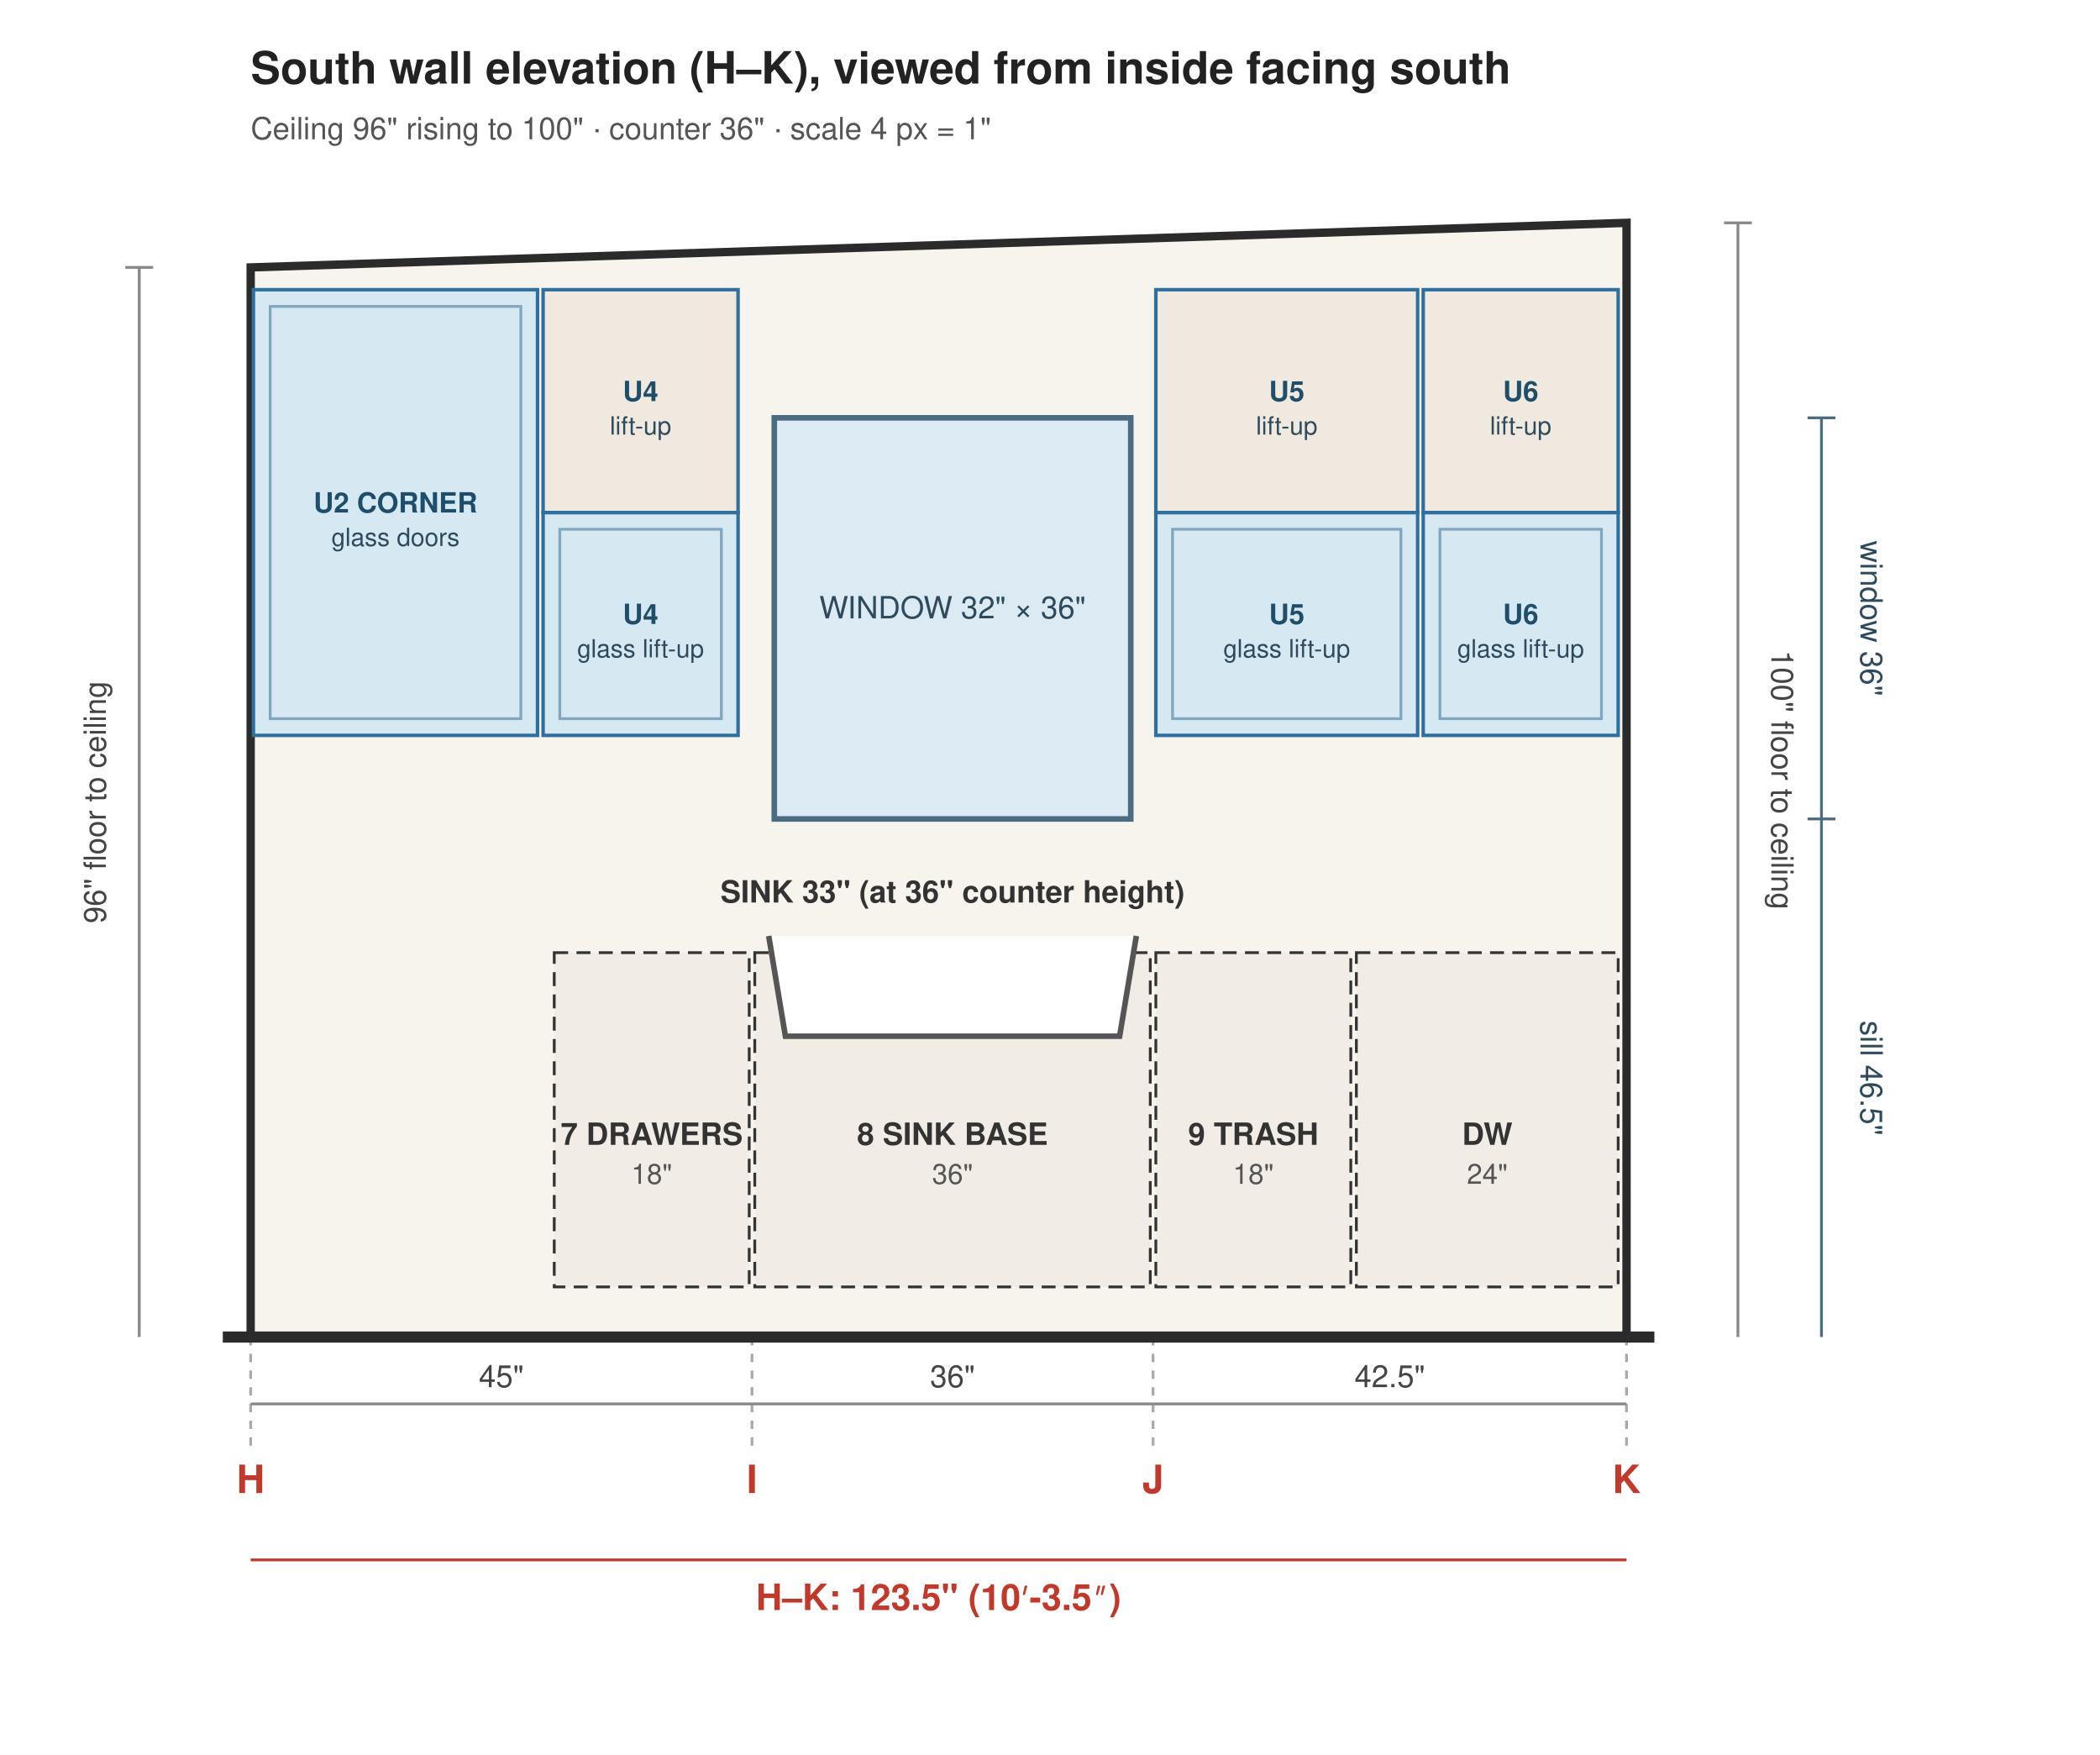
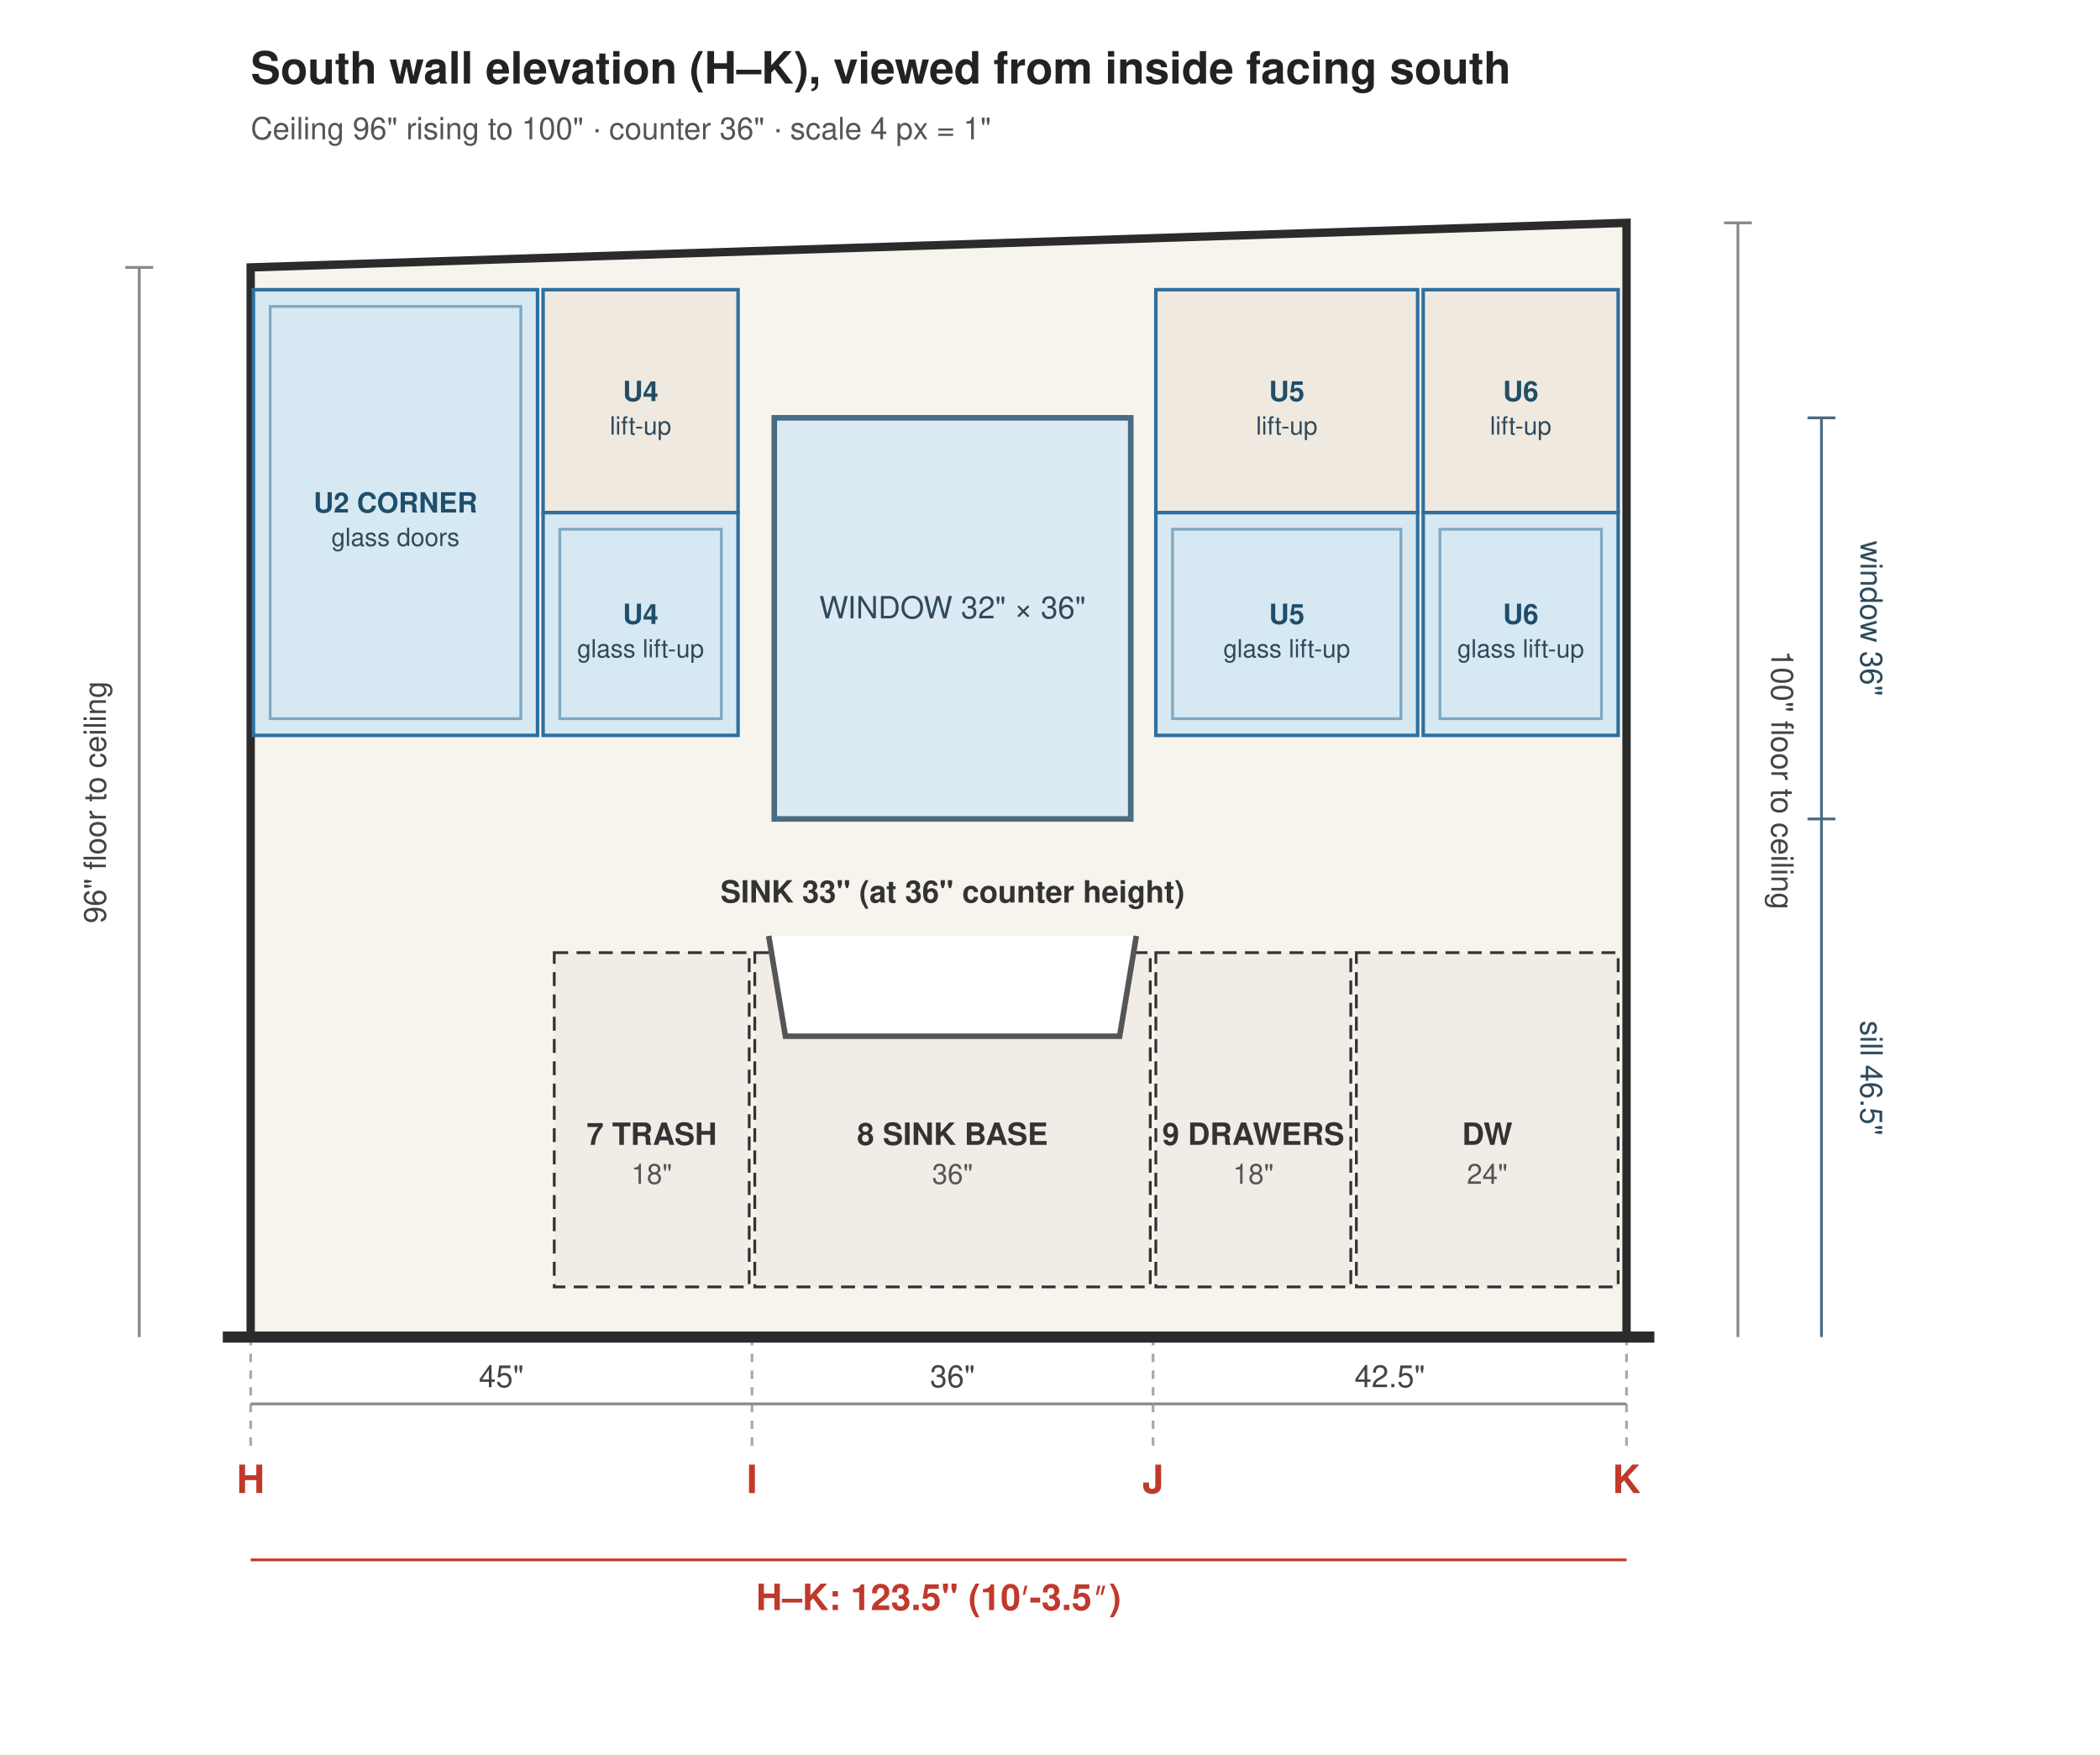
<svg xmlns="http://www.w3.org/2000/svg" viewBox="0 0 754 630" width="754" height="630" font-family="Helvetica, Arial, sans-serif">
  <rect width="754" height="630" fill="#fff" />
  <text x="90" y="30" font-size="16" font-weight="700" fill="#222">South wall elevation (H–K), viewed from inside facing south</text>
  <text x="90" y="50" font-size="11" fill="#555">Ceiling 96" rising to 100" · counter 36" · scale 4 px = 1"</text>
  <path d="M 90 480 L 90 96 L 584.0 80 L 584.0 480 Z" fill="#f7f4ee" stroke="#2b2b2b" stroke-width="3" />
  <rect x="278.0" y="150.0" width="128.0" height="144" fill="#dceaf3" stroke="#4a6b80" stroke-width="2" />
  <text x="342.0" y="222.0" font-size="11" fill="#2e4a5c" text-anchor="middle">WINDOW 32" × 36"</text>
  <rect x="91.0" y="104" width="102.0" height="160" fill="#d6e8f2" stroke="#2e6f9e" stroke-width="1.25" />
  <rect x="97.0" y="110" width="90.0" height="148" fill="none" stroke="#7fa7c0" />
  <text x="142.0" y="184.0" font-size="10" font-weight="700" fill="#1f4e6b" text-anchor="middle">U2 CORNER</text>
  <text x="142.0" y="196.0" font-size="9" fill="#2e4a5c" text-anchor="middle">glass doors</text>
  <rect x="195.0" y="184" width="70.0" height="80" fill="#d6e8f2" stroke="#2e6f9e" stroke-width="1.25" />
  <rect x="201.0" y="190" width="58.0" height="68" fill="none" stroke="#7fa7c0" />
  <text x="230.0" y="224.0" font-size="10" font-weight="700" fill="#1f4e6b" text-anchor="middle">U4</text>
  <text x="230.0" y="236.0" font-size="9" fill="#2e4a5c" text-anchor="middle">glass lift-up</text>
  <rect x="195.0" y="104" width="70.0" height="80" fill="#efe9df" stroke="#2e6f9e" stroke-width="1.25" />
  <text x="230.0" y="144.0" font-size="10" font-weight="700" fill="#1f4e6b" text-anchor="middle">U4</text>
  <text x="230.0" y="156.0" font-size="9" fill="#2e4a5c" text-anchor="middle">lift-up</text>
  <rect x="415.0" y="184" width="94.0" height="80" fill="#d6e8f2" stroke="#2e6f9e" stroke-width="1.25" />
  <rect x="421.0" y="190" width="82.0" height="68" fill="none" stroke="#7fa7c0" />
  <text x="462.0" y="224.0" font-size="10" font-weight="700" fill="#1f4e6b" text-anchor="middle">U5</text>
  <text x="462.0" y="236.0" font-size="9" fill="#2e4a5c" text-anchor="middle">glass lift-up</text>
  <rect x="415.0" y="104" width="94.0" height="80" fill="#efe9df" stroke="#2e6f9e" stroke-width="1.25" />
  <text x="462.0" y="144.0" font-size="10" font-weight="700" fill="#1f4e6b" text-anchor="middle">U5</text>
  <text x="462.0" y="156.0" font-size="9" fill="#2e4a5c" text-anchor="middle">lift-up</text>
  <rect x="511.0" y="184" width="70.0" height="80" fill="#d6e8f2" stroke="#2e6f9e" stroke-width="1.25" />
  <rect x="517.0" y="190" width="58.0" height="68" fill="none" stroke="#7fa7c0" />
  <text x="546.0" y="224.0" font-size="10" font-weight="700" fill="#1f4e6b" text-anchor="middle">U6</text>
  <text x="546.0" y="236.0" font-size="9" fill="#2e4a5c" text-anchor="middle">glass lift-up</text>
  <rect x="511.0" y="104" width="70.0" height="80" fill="#efe9df" stroke="#2e6f9e" stroke-width="1.25" />
  <text x="546.0" y="144.0" font-size="10" font-weight="700" fill="#1f4e6b" text-anchor="middle">U6</text>
  <text x="546.0" y="156.0" font-size="9" fill="#2e4a5c" text-anchor="middle">lift-up</text>
  <rect x="199.0" y="342.0" width="70.0" height="120.0" fill="#f1ede6" stroke="#333" stroke-dasharray="5 3" />
-   <text x="234.0" y="411.0" font-size="11" font-weight="700" fill="#333" text-anchor="middle">7 DRAWERS</text>
+   <text x="234.0" y="411.0" font-size="11" font-weight="700" fill="#333" text-anchor="middle">7 TRASH</text>
  <text x="234.0" y="425.0" font-size="10" fill="#555" text-anchor="middle">18"</text>
  <rect x="271.0" y="342.0" width="142.0" height="120.0" fill="#f1ede6" stroke="#333" stroke-dasharray="5 3" />
  <text x="342.0" y="411.0" font-size="11" font-weight="700" fill="#333" text-anchor="middle">8 SINK BASE</text>
  <text x="342.0" y="425.0" font-size="10" fill="#555" text-anchor="middle">36"</text>
  <path d="M 276.0 336 L 282.0 372 L 402.0 372 L 408.0 336" fill="#fff" stroke="#555" stroke-width="2" />
  <text x="342.0" y="324" font-size="11" font-weight="700" fill="#333" text-anchor="middle">SINK 33" (at 36" counter height)</text>
  <rect x="415.0" y="342.0" width="70.0" height="120.0" fill="#f1ede6" stroke="#333" stroke-dasharray="5 3" />
-   <text x="450.0" y="411.0" font-size="11" font-weight="700" fill="#333" text-anchor="middle">9 TRASH</text>
+   <text x="450.0" y="411.0" font-size="11" font-weight="700" fill="#333" text-anchor="middle">9 DRAWERS</text>
  <text x="450.0" y="425.0" font-size="10" fill="#555" text-anchor="middle">18"</text>
  <rect x="487.0" y="342.0" width="94.0" height="120.0" fill="#f1ede6" stroke="#333" stroke-dasharray="5 3" />
  <text x="534.0" y="411.0" font-size="11" font-weight="700" fill="#333" text-anchor="middle">DW</text>
  <text x="534.0" y="425.0" font-size="10" fill="#555" text-anchor="middle">24"</text>
  <line x1="90.0" y1="480" x2="90.0" y2="520" stroke="#aaa" stroke-dasharray="3 3" />
  <text x="90.0" y="536" font-size="14" font-weight="700" fill="#c0392b" text-anchor="middle">H</text>
  <line x1="270.0" y1="480" x2="270.0" y2="520" stroke="#aaa" stroke-dasharray="3 3" />
  <text x="270.0" y="536" font-size="14" font-weight="700" fill="#c0392b" text-anchor="middle">I</text>
  <line x1="414.0" y1="480" x2="414.0" y2="520" stroke="#aaa" stroke-dasharray="3 3" />
  <text x="414.0" y="536" font-size="14" font-weight="700" fill="#c0392b" text-anchor="middle">J</text>
  <line x1="584.0" y1="480" x2="584.0" y2="520" stroke="#aaa" stroke-dasharray="3 3" />
  <text x="584.0" y="536" font-size="14" font-weight="700" fill="#c0392b" text-anchor="middle">K</text>
  <line x1="90.0" y1="504" x2="270.0" y2="504" stroke="#888" />
  <text x="180.0" y="498" font-size="11" fill="#444" text-anchor="middle">45"</text>
  <line x1="270.0" y1="504" x2="414.0" y2="504" stroke="#888" />
  <text x="342.0" y="498" font-size="11" fill="#444" text-anchor="middle">36"</text>
  <line x1="414.0" y1="504" x2="584.0" y2="504" stroke="#888" />
  <text x="499.0" y="498" font-size="11" fill="#444" text-anchor="middle">42.5"</text>
  <line x1="90" y1="560" x2="584.0" y2="560" stroke="#c0392b" />
  <text x="337.0" y="578" font-size="13" font-weight="700" fill="#c0392b" text-anchor="middle">H–K: 123.5" (10′-3.5″)</text>
  <line x1="50" y1="480" x2="50" y2="96" stroke="#888" />
  <line x1="45" y1="96" x2="55" y2="96" stroke="#888" />
  <text x="38" y="288.0" font-size="11" fill="#444" text-anchor="middle" transform="rotate(-90 38 288.0)">96" floor to ceiling</text>
  <line x1="624.0" y1="480" x2="624.0" y2="80" stroke="#888" />
  <line x1="619.0" y1="80" x2="629.0" y2="80" stroke="#888" />
  <text x="636.0" y="280.0" font-size="11" fill="#444" text-anchor="middle" transform="rotate(90 636.0 280.0)">100" floor to ceiling</text>
  <line x1="654.0" y1="480" x2="654.0" y2="294.0" stroke="#4a6b80" />
  <line x1="649.0" y1="294.0" x2="659.0" y2="294.0" stroke="#4a6b80" />
  <text x="668.0" y="387.0" font-size="11" fill="#2e4a5c" text-anchor="middle" transform="rotate(90 668.0 387.0)">sill 46.5"</text>
  <line x1="654.0" y1="294.0" x2="654.0" y2="150.0" stroke="#4a6b80" />
  <line x1="649.0" y1="150.0" x2="659.0" y2="150.0" stroke="#4a6b80" />
  <text x="668.0" y="222.0" font-size="11" fill="#2e4a5c" text-anchor="middle" transform="rotate(90 668.0 222.0)">window 36"</text>
  <line x1="80" y1="480" x2="594.0" y2="480" stroke="#2b2b2b" stroke-width="4" />
</svg>
